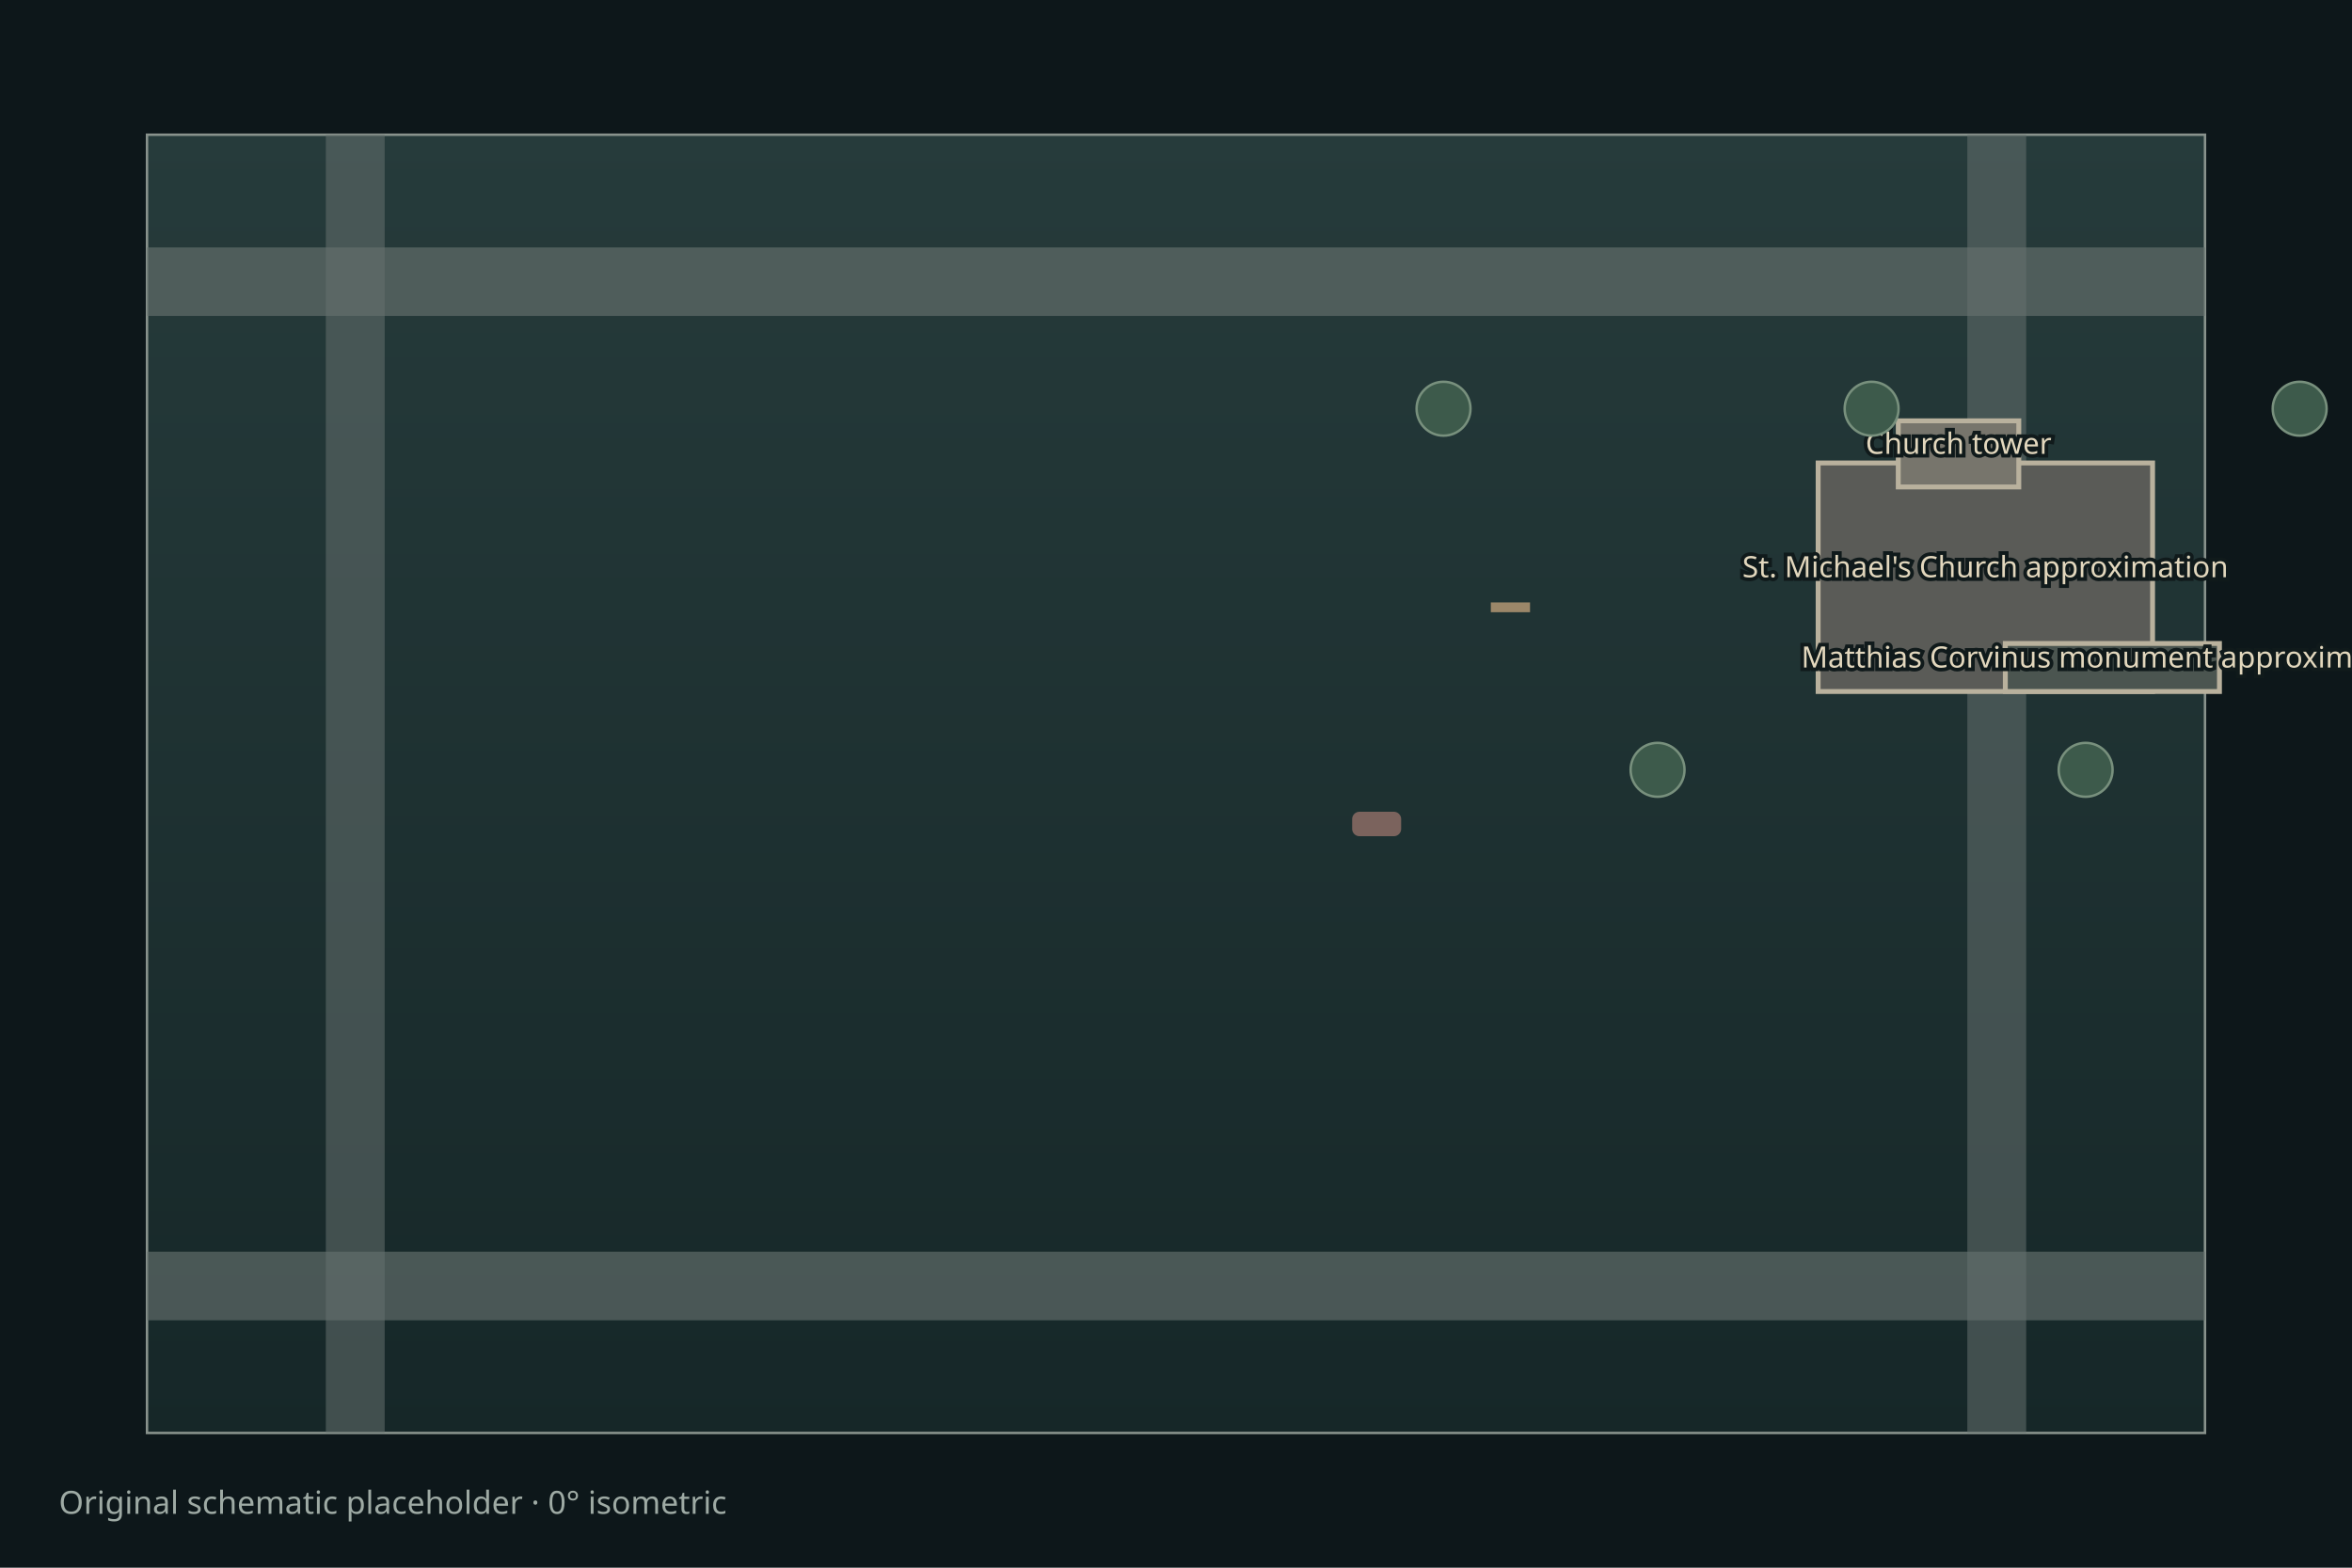
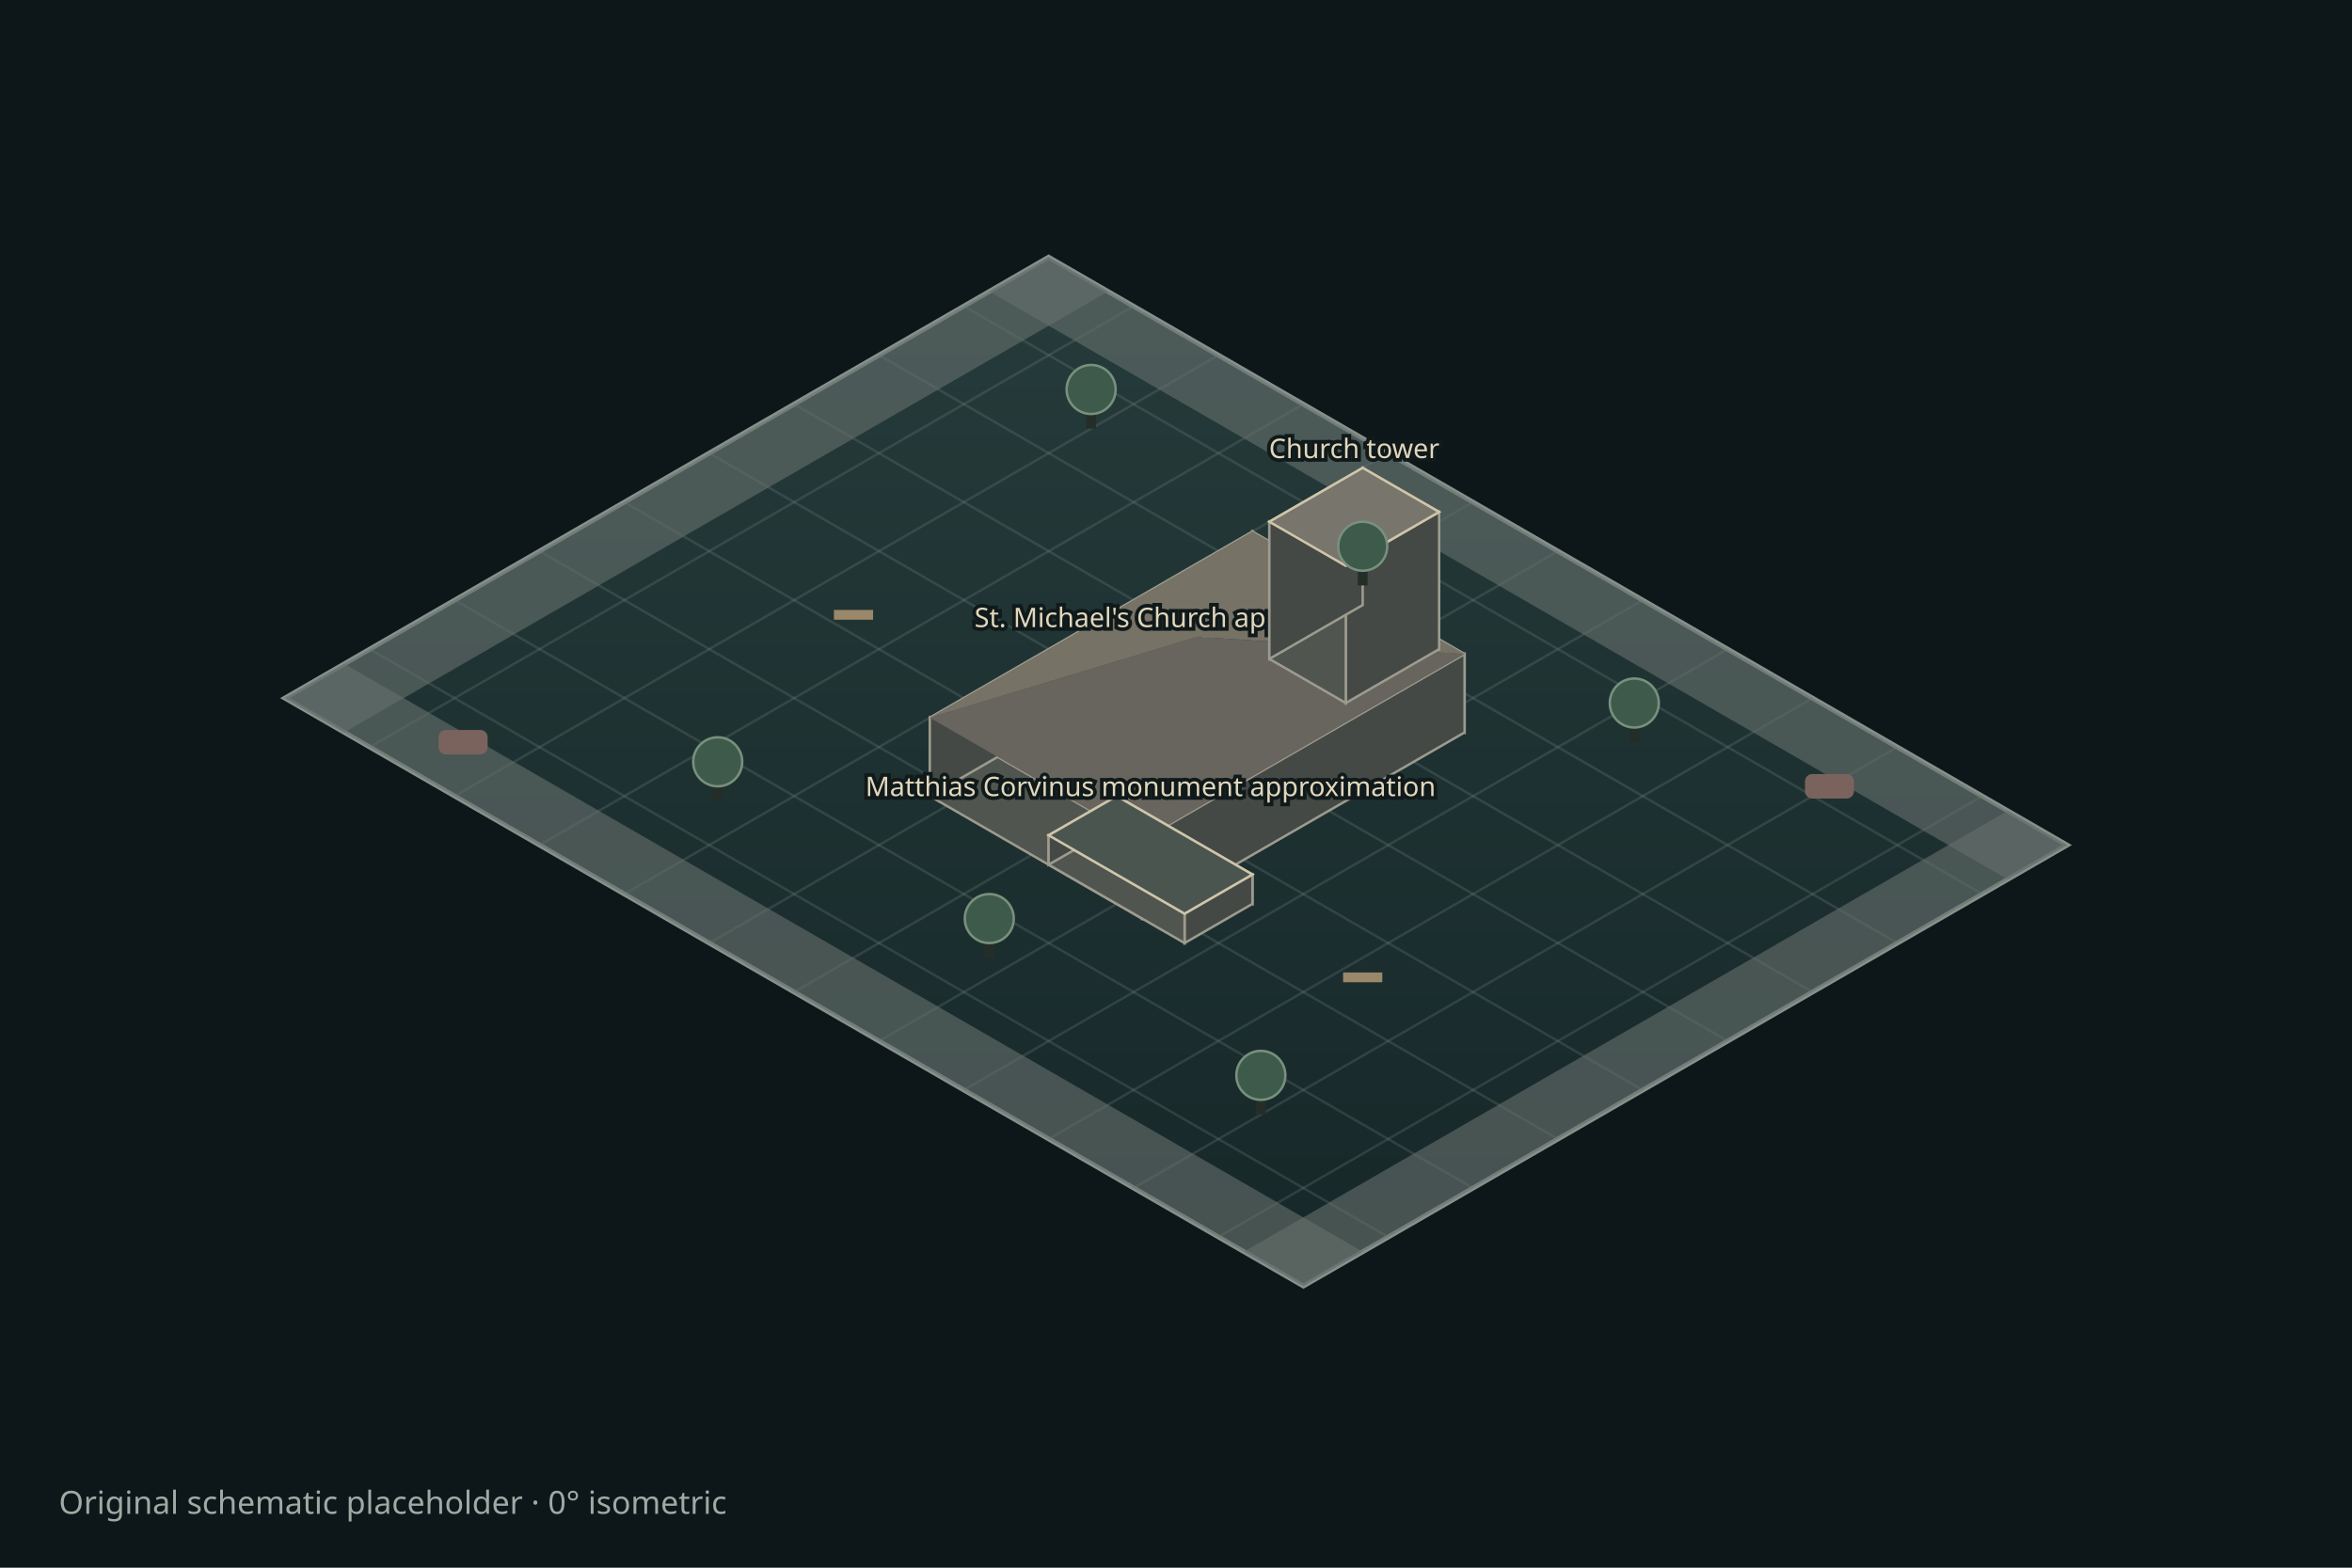
<svg xmlns="http://www.w3.org/2000/svg" width="960" height="640" viewBox="0 0 960 640">
  <defs>
    <linearGradient id="ground" x2="0" y2="1">
      <stop stop-color="#263b3b" />
      <stop offset="1" stop-color="#162728" />
    </linearGradient>
-     <style>.label{fill:#e2d7bd;font:12px system-ui;text-anchor:middle;paint-order:stroke;stroke:#101a1b;stroke-width:3px}</style>
+     <style>.label{fill:#e2d7bd;font:11px system-ui;text-anchor:middle;paint-order:stroke;stroke:#101a1b;stroke-width:3px}.grid path{fill:none;stroke:#738784;stroke-width:1;opacity:.25}.roads polygon{fill:#65706d;opacity:.6}</style>
  </defs>
  <rect width="960" height="640" fill="#0d171a" />
-   <polygon points="60,55 900,55 900,585 60,585" fill="url(#ground)" stroke="#88928c" />
-   <path d="M60 115H900M60 525H900" stroke="#65706d" stroke-width="28" opacity=".65" />
-   <path d="M145 55V585M815 55V585" stroke="#65706d" stroke-width="24" opacity=".55" />
-   <polygon points="742.1,189.0 878.6,189.0 878.6,282.3 742.1,282.3" fill="#5a5b57" stroke="#b9b19d" stroke-width="2" />
-   <text x="810.33" y="235.651" class="label">St. Michael's Church approximation</text>
-   <polygon points="774.8,171.8 824.0,171.8 824.0,198.8 774.8,198.8" fill="#77756c" stroke="#b9b19d" stroke-width="2" />
-   <text x="799.41" y="185.282" class="label">Church tower</text>
-   <polygon points="818.5,262.7 905.9,262.7 905.9,282.3 818.5,282.3" fill="#4b5550" stroke="#b9b19d" stroke-width="2" />
-   <text x="862.2" y="272.506" class="label">Matthias Corvinus monument approximation</text>
-   <circle cx="589.2" cy="166.855" r="11" fill="#3d5a4b" stroke="#78907d" />
-   <circle cx="676.56" cy="314.275" r="11" fill="#3d5a4b" stroke="#78907d" />
-   <circle cx="763.92" cy="166.855" r="11" fill="#3d5a4b" stroke="#78907d" />
-   <circle cx="851.28" cy="314.275" r="11" fill="#3d5a4b" stroke="#78907d" />
-   <circle cx="938.64" cy="166.855" r="11" fill="#3d5a4b" stroke="#78907d" />
-   <circle cx="1026" cy="314.275" r="11" fill="#3d5a4b" stroke="#78907d" />
-   <rect x="608.5" y="245.936" width="16" height="4" fill="#9b8769" />
-   <rect x="974.32" y="263.135" width="16" height="4" fill="#9b8769" />
-   <rect x="551.9" y="331.388" width="20" height="10" rx="3" fill="#7b635d" />
-   <rect x="1016" y="144.656" width="20" height="10" rx="3" fill="#7b635d" />
+   <polygon points="428.0,105.0 843.7,345.0 532.0,525.0 116.3,285.0" fill="url(#ground)" stroke="#88928c" stroke-width="2" />
+   <g class="grid">
+     <path d="M428.0,105.0 116.3,285.0" />
+     <path d="M462.7,125.0 150.9,305.0" />
+     <path d="M497.3,145.0 185.6,325.0" />
+     <path d="M532.0,165.0 220.2,345.0" />
+     <path d="M566.6,185.0 254.8,365.0" />
+     <path d="M601.2,205.0 289.5,385.0" />
+     <path d="M635.9,225.0 324.1,405.0" />
+     <path d="M670.5,245.0 358.8,425.0" />
+     <path d="M705.2,265.0 393.4,445.0" />
+     <path d="M739.8,285.0 428.0,465.0" />
+     <path d="M774.4,305.0 462.7,485.0" />
+     <path d="M809.1,325.0 497.3,505.0" />
+     <path d="M843.7,345.0 532.0,525.0" />
+     <path d="M428.0,105.0 843.7,345.0" />
+     <path d="M393.4,125.0 809.1,365.0" />
+     <path d="M358.8,145.0 774.4,385.0" />
+     <path d="M324.1,165.0 739.8,405.0" />
+     <path d="M289.5,185.0 705.2,425.0" />
+     <path d="M254.8,205.0 670.5,445.0" />
+     <path d="M220.2,225.0 635.9,465.0" />
+     <path d="M185.6,245.0 601.2,485.0" />
+     <path d="M150.9,265.0 566.6,505.0" />
+     <path d="M116.3,285.0 532.0,525.0" />
+   </g>
+   <g class="roads">
+     <polygon points="428.0,105.0 843.7,345.0 819.5,359.0 403.8,119.0" />
+     <polygon points="140.5,271.0 556.2,511.0 532.0,525.0 116.3,285.0" />
+     <polygon points="428.0,105.0 452.3,119.0 140.5,299.0 116.3,285.0" />
+     <polygon points="819.5,331.0 843.7,345.0 532.0,525.0 507.7,511.0" />
+   </g>
+   <polygon points="511.2,249.0 597.8,299.0 597.8,267.0 511.2,217.0" fill="#505550" stroke="#9d9b8e" />
+   <polygon points="597.8,299.0 466.1,375.0 466.1,343.0 597.8,267.0" fill="#444945" stroke="#9d9b8e" />
+   <polygon points="466.1,375.0 379.5,325.0 379.5,293.0 466.1,343.0" fill="#505550" stroke="#9d9b8e" />
+   <polygon points="379.5,325.0 511.2,249.0 511.2,217.0 379.5,293.0" fill="#444945" stroke="#9d9b8e" />
+   <polygon points="511.2,217.0 597.8,267.0 488.7,260.0 379.5,293.0" fill="#777266" />
+   <polygon points="597.8,267.0 466.1,343.0 379.5,293.0 488.7,260.0" fill="#68655e" />
+   <text x="488.66" y="256" class="label">St. Michael's Church approximation</text>
+   <polygon points="556.2,247.0 587.4,265.0 587.4,209.0 556.2,191.0" fill="#505550" stroke="#9d9b8e" />
+   <polygon points="587.4,265.0 549.3,287.0 549.3,231.0 587.4,209.0" fill="#444945" stroke="#9d9b8e" />
+   <polygon points="549.3,287.0 518.1,269.0 518.1,213.0 549.3,231.0" fill="#505550" stroke="#9d9b8e" />
+   <polygon points="518.1,269.0 556.2,247.0 556.2,191.0 518.1,213.0" fill="#444945" stroke="#9d9b8e" />
+   <polygon points="556.2,191.0 587.4,209.0 549.3,231.0 518.1,213.0" fill="#77756c" stroke="#d0c5aa" />
+   <text x="552.744" y="187" class="label">Church tower</text>
+   <polygon points="455.8,337.0 511.2,369.0 511.2,357.0 455.8,325.0" fill="#505550" stroke="#9d9b8e" />
+   <polygon points="511.2,369.0 483.5,385.0 483.5,373.0 511.2,357.0" fill="#444945" stroke="#9d9b8e" />
+   <polygon points="483.5,385.0 428.0,353.0 428.0,341.0 483.5,373.0" fill="#505550" stroke="#9d9b8e" />
+   <polygon points="428.0,353.0 455.8,337.0 455.8,325.0 428.0,341.0" fill="#444945" stroke="#9d9b8e" />
+   <polygon points="455.8,325.0 511.2,357.0 483.5,373.0 428.0,341.0" fill="#4b5550" stroke="#d0c5aa" />
+   <text x="469.608" y="325" class="label">Matthias Corvinus monument approximation</text>
+   <path d="M445.36,175L445.36,159" stroke="#252d28" stroke-width="4" />
+   <circle cx="445.36" cy="159" r="10" fill="#3d5a4b" stroke="#78907d" />
+   <path d="M292.944,327L292.944,311" stroke="#252d28" stroke-width="4" />
+   <circle cx="292.944" cy="311" r="10" fill="#3d5a4b" stroke="#78907d" />
+   <path d="M556.208,239L556.208,223" stroke="#252d28" stroke-width="4" />
+   <circle cx="556.208" cy="223" r="10" fill="#3d5a4b" stroke="#78907d" />
+   <path d="M403.792,391L403.792,375" stroke="#252d28" stroke-width="4" />
+   <circle cx="403.792" cy="375" r="10" fill="#3d5a4b" stroke="#78907d" />
+   <path d="M667.056,303L667.056,287" stroke="#252d28" stroke-width="4" />
+   <circle cx="667.056" cy="287" r="10" fill="#3d5a4b" stroke="#78907d" />
+   <path d="M514.64,455L514.64,439" stroke="#252d28" stroke-width="4" />
+   <circle cx="514.64" cy="439" r="10" fill="#3d5a4b" stroke="#78907d" />
+   <rect x="340.368" y="249" width="16" height="4" fill="#9b8769" />
+   <rect x="548.208" y="397" width="16" height="4" fill="#9b8769" />
+   <rect x="179.024" y="298" width="20" height="10" rx="3" fill="#7b635d" />
+   <rect x="736.728" y="316" width="20" height="10" rx="3" fill="#7b635d" />
  <text x="24" y="618" fill="#9eaaa4" font-family="system-ui" font-size="13">Original schematic placeholder · 0° isometric</text>
</svg>
